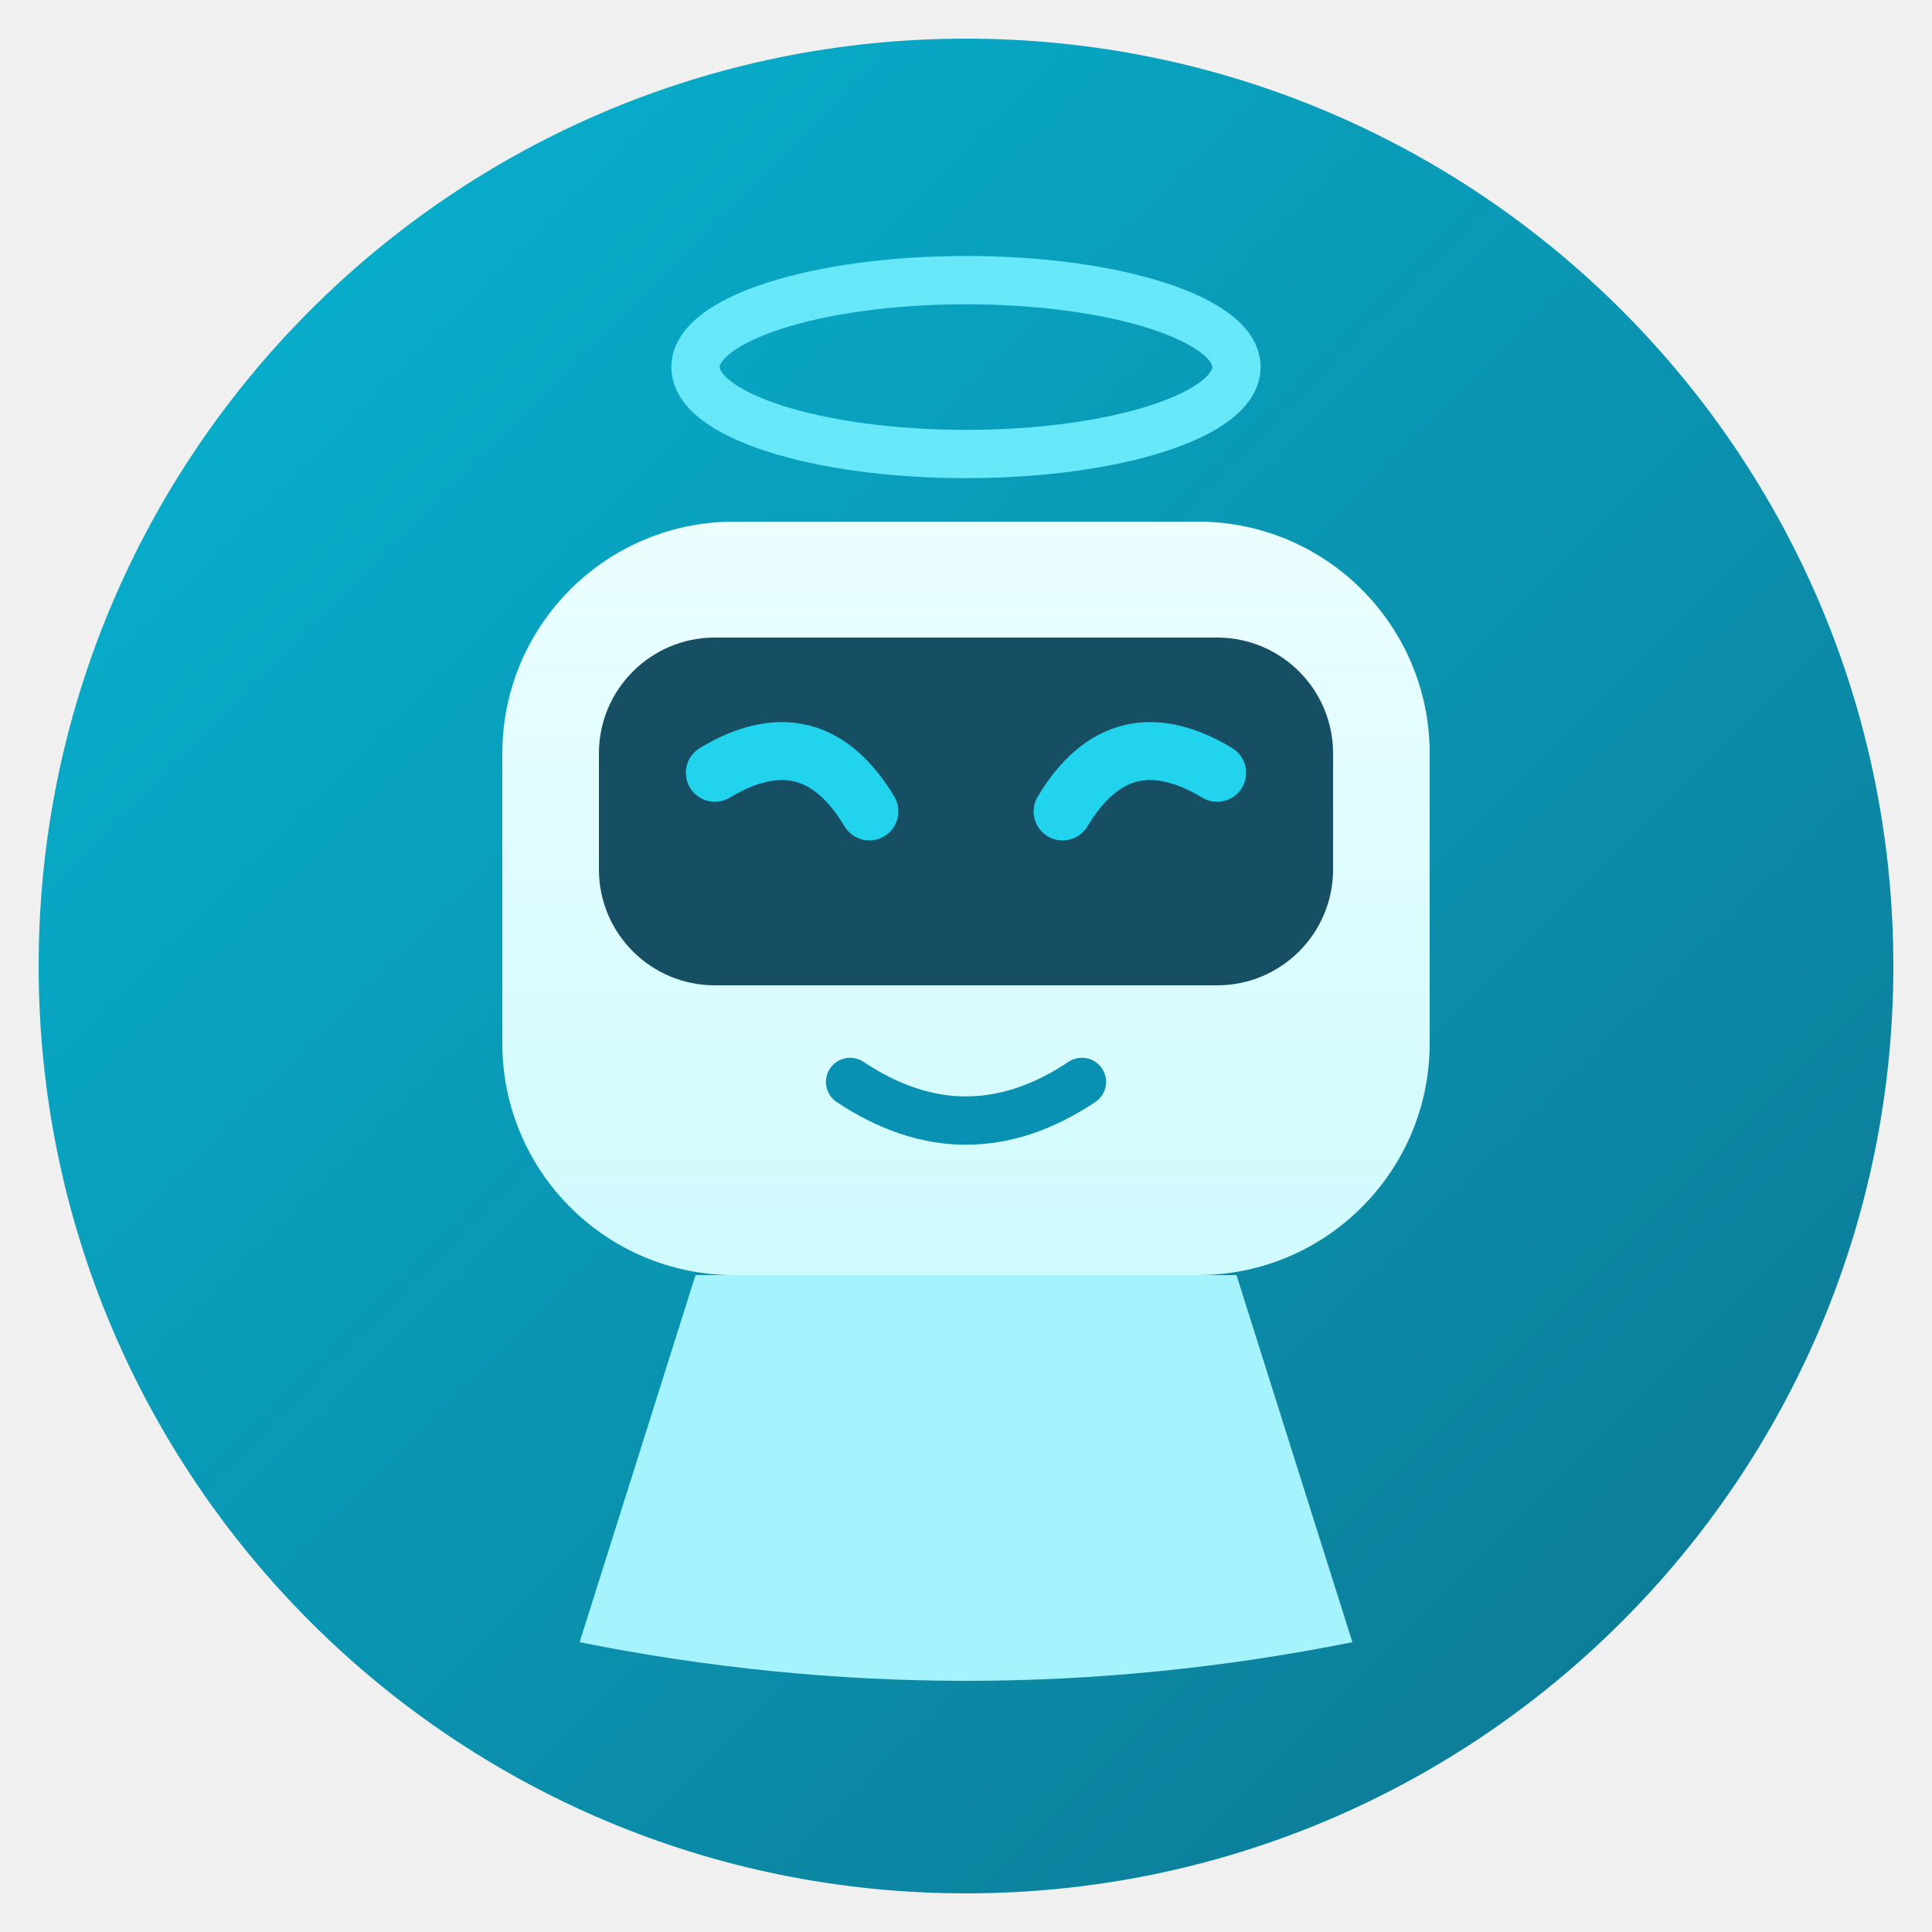
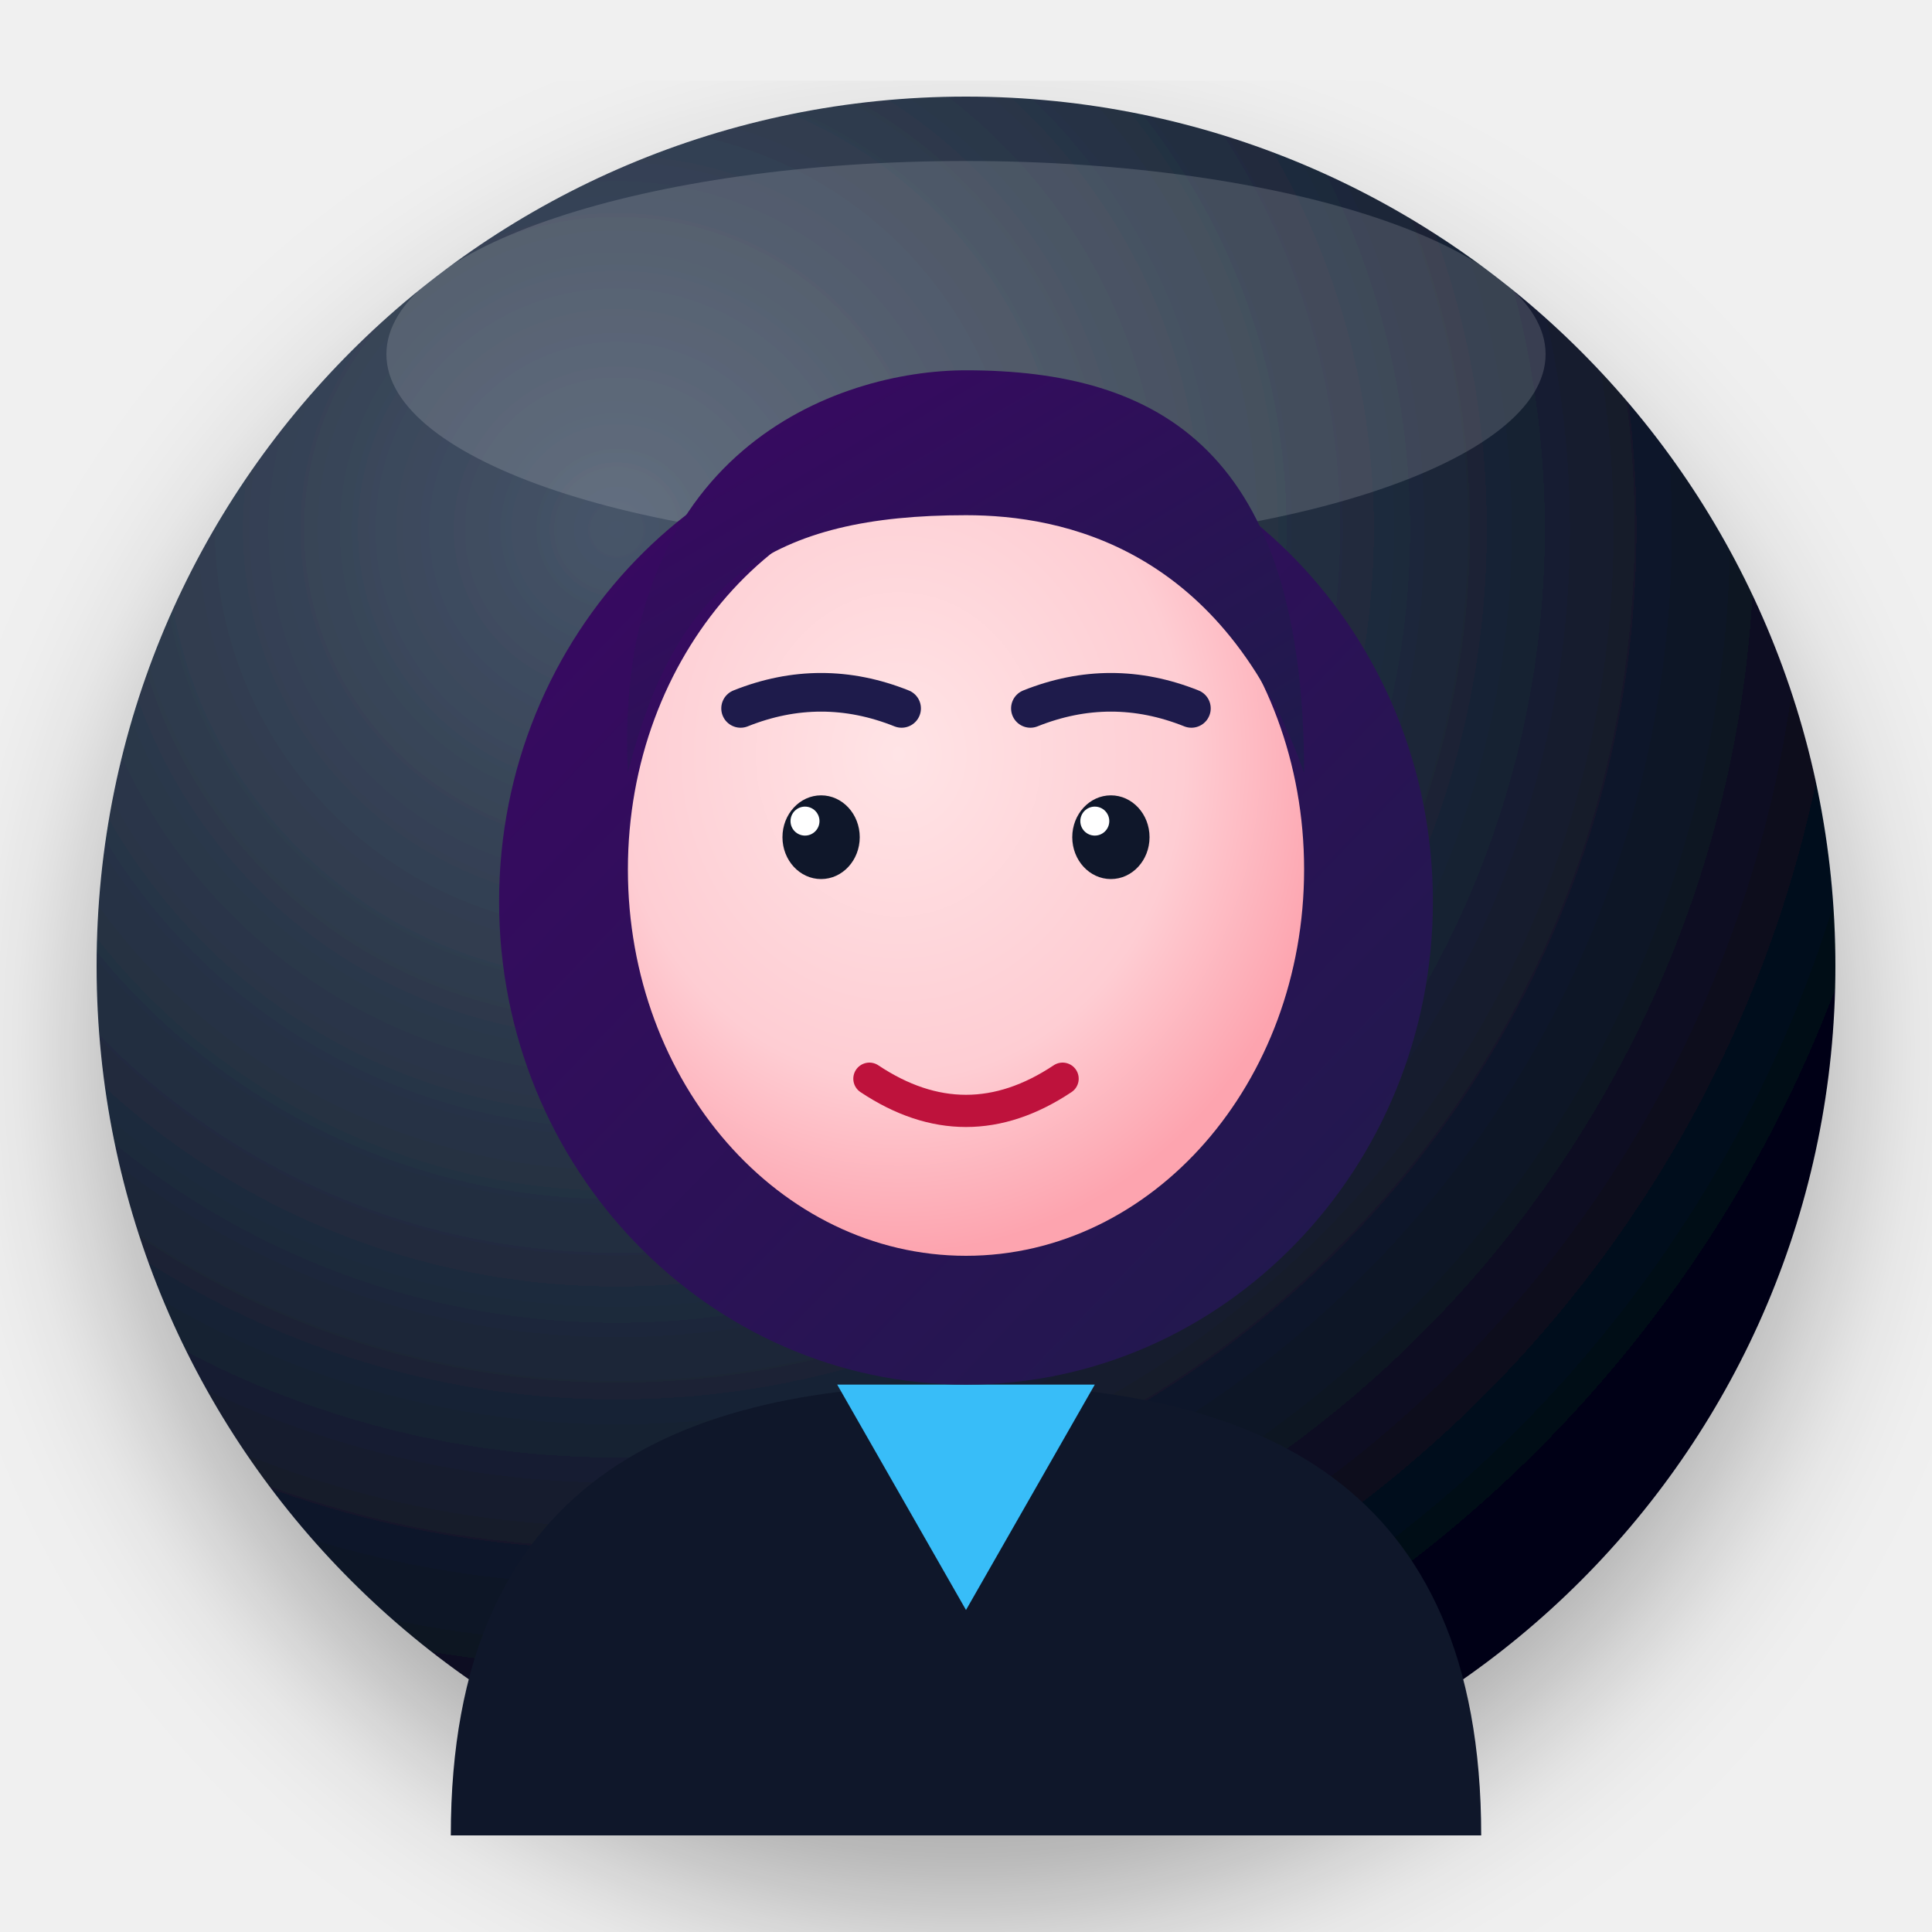
- <svg xmlns="http://www.w3.org/2000/svg" viewBox="0 0 100 100" width="100" height="100">
+ <svg xmlns="http://www.w3.org/2000/svg" viewBox="0 0 120 120" width="120" height="120">
  <defs>
-     <linearGradient id="bg6" x1="0%" y1="0%" x2="100%" y2="100%">
-       <stop offset="0%" stop-color="#06b6d4" />
-       <stop offset="100%" stop-color="#0e7490" />
+     <radialGradient id="bgPro6" cx="30%" cy="25%" r="75%">
+       <stop offset="0%" stop-color="#475569" />
+       <stop offset="60%" stop-color="#1e293b" />
+       <stop offset="100%" stop-color="#020617" />
+     </radialGradient>
+     <radialGradient id="skin6" cx="40%" cy="35%" r="65%">
+       <stop offset="0%" stop-color="#ffe4e6" />
+       <stop offset="65%" stop-color="#fecdd3" />
+       <stop offset="100%" stop-color="#fda4af" />
+     </radialGradient>
+     <linearGradient id="hair6" x1="0%" y1="0%" x2="100%" y2="100%">
+       <stop offset="0%" stop-color="#3b0764" />
+       <stop offset="100%" stop-color="#1e1b4b" />
    </linearGradient>
-     <linearGradient id="metal6" x1="0%" y1="0%" x2="0%" y2="100%">
-       <stop offset="0%" stop-color="#ecfeff" />
-       <stop offset="100%" stop-color="#cffafe" />
-     </linearGradient>
+     <filter id="proShadow6" x="-10%" y="-10%" width="130%" height="130%">
+       <feDropShadow dx="0" dy="5" stdDeviation="5" flood-color="#000000" flood-opacity="0.3" />
+     </filter>
  </defs>
-   <circle cx="50" cy="50" r="48" fill="url(#bg6)" />
-   <ellipse cx="50" cy="19" rx="14" ry="4.5" fill="none" stroke="#67e8f9" stroke-width="2.5" />
-   <rect x="26" y="27" width="48" height="39" rx="12" fill="url(#metal6)" />
-   <rect x="31" y="33" width="38" height="18" rx="6" fill="#164e63" />
-   <path d="M 37 40 Q 42 37 45 42" fill="none" stroke="#22d3ee" stroke-width="3" stroke-linecap="round" />
-   <path d="M 55 42 Q 58 37 63 40" fill="none" stroke="#22d3ee" stroke-width="3" stroke-linecap="round" />
-   <path d="M 44 56 Q 50 60 56 56" fill="none" stroke="#0891b2" stroke-width="2.5" stroke-linecap="round" />
-   <path d="M 36 66 L 64 66 L 70 85 Q 50 89 30 85 Z" fill="#a5f3fc" />
+   <circle cx="60" cy="60" r="54" fill="url(#bgPro6)" filter="url(#proShadow6)" />
+   <ellipse cx="60" cy="22" rx="36" ry="12" fill="#ffffff" opacity="0.15" />
+   <path d="M 28 114 C 28 92, 42 86, 60 86 C 78 86, 92 92, 92 114 Z" fill="#0f172a" />
+   <polygon points="52,86 68,86 60,100" fill="#38bdf8" />
+   <rect x="53" y="68" width="14" height="15" fill="url(#skin6)" />
+   <ellipse cx="60" cy="56" rx="29" ry="30" fill="url(#hair6)" />
+   <ellipse cx="60" cy="54" rx="21" ry="24" fill="url(#skin6)" />
+   <path d="M 39 48 C 38 28, 52 23, 60 23 C 72 23, 81 28, 81 48 C 76 34, 66 32, 60 32 C 48 32, 42 36, 39 48 Z" fill="url(#hair6)" />
+   <path d="M 46 44 Q 51 42 56 44" fill="none" stroke="#1e1b4b" stroke-width="2.4" stroke-linecap="round" />
+   <path d="M 64 44 Q 69 42 74 44" fill="none" stroke="#1e1b4b" stroke-width="2.4" stroke-linecap="round" />
+   <ellipse cx="51" cy="52" rx="2.4" ry="2.6" fill="#0f172a" />
+   <ellipse cx="69" cy="52" rx="2.4" ry="2.6" fill="#0f172a" />
+   <circle cx="50" cy="51" r="0.9" fill="#ffffff" />
+   <circle cx="68" cy="51" r="0.9" fill="#ffffff" />
+   <path d="M 54 67 Q 60 71 66 67" fill="none" stroke="#be123c" stroke-width="2" stroke-linecap="round" />
</svg>
